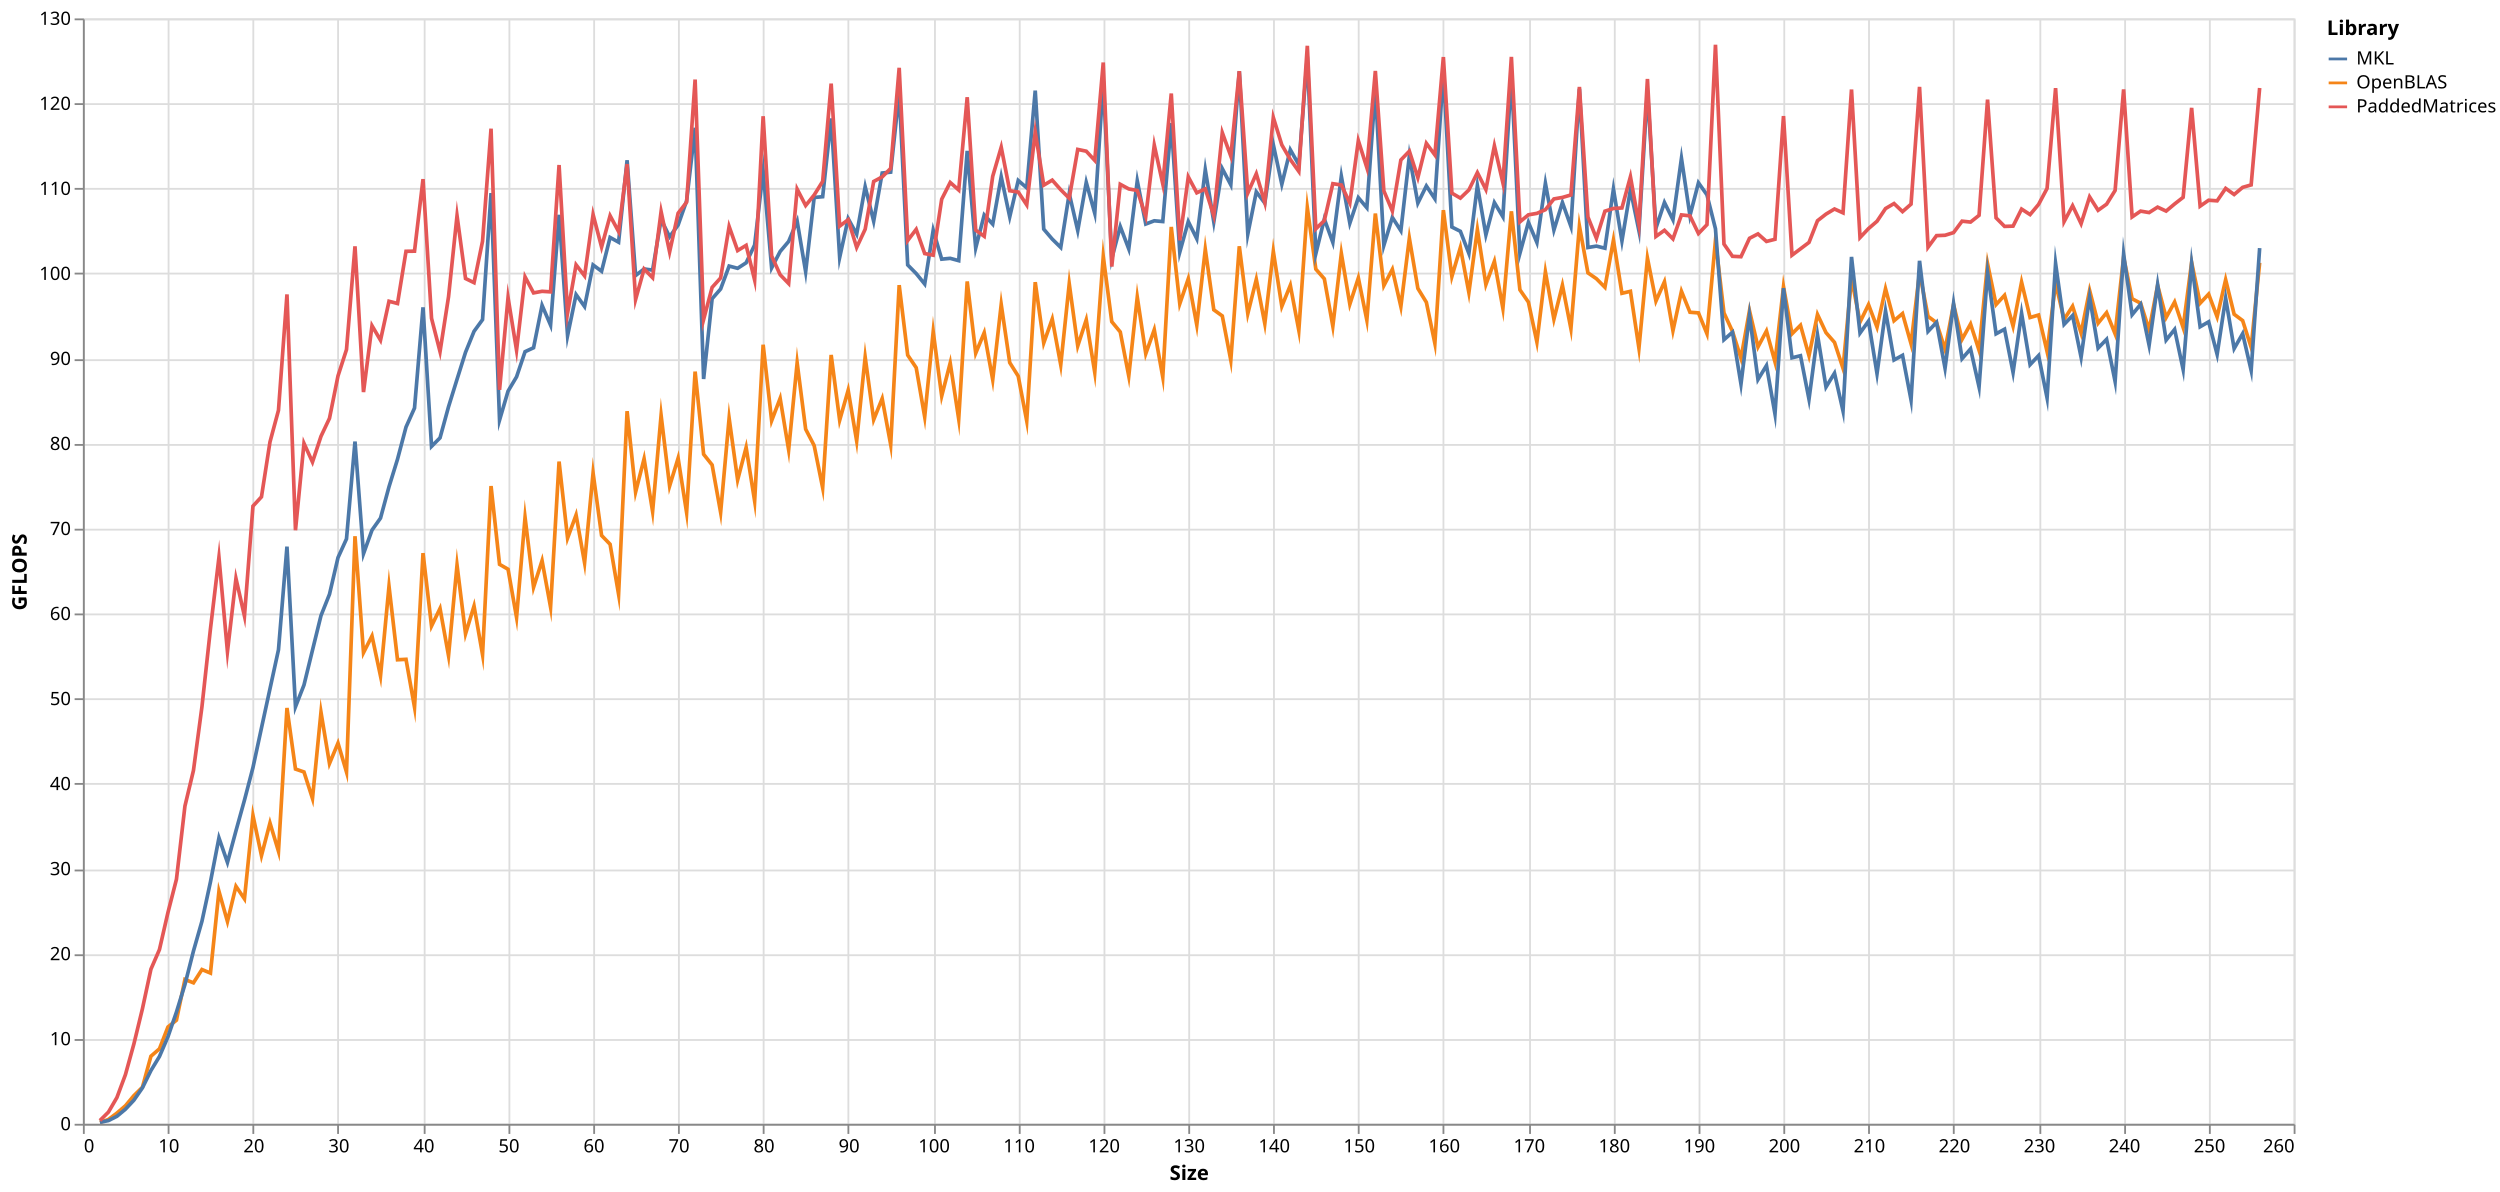
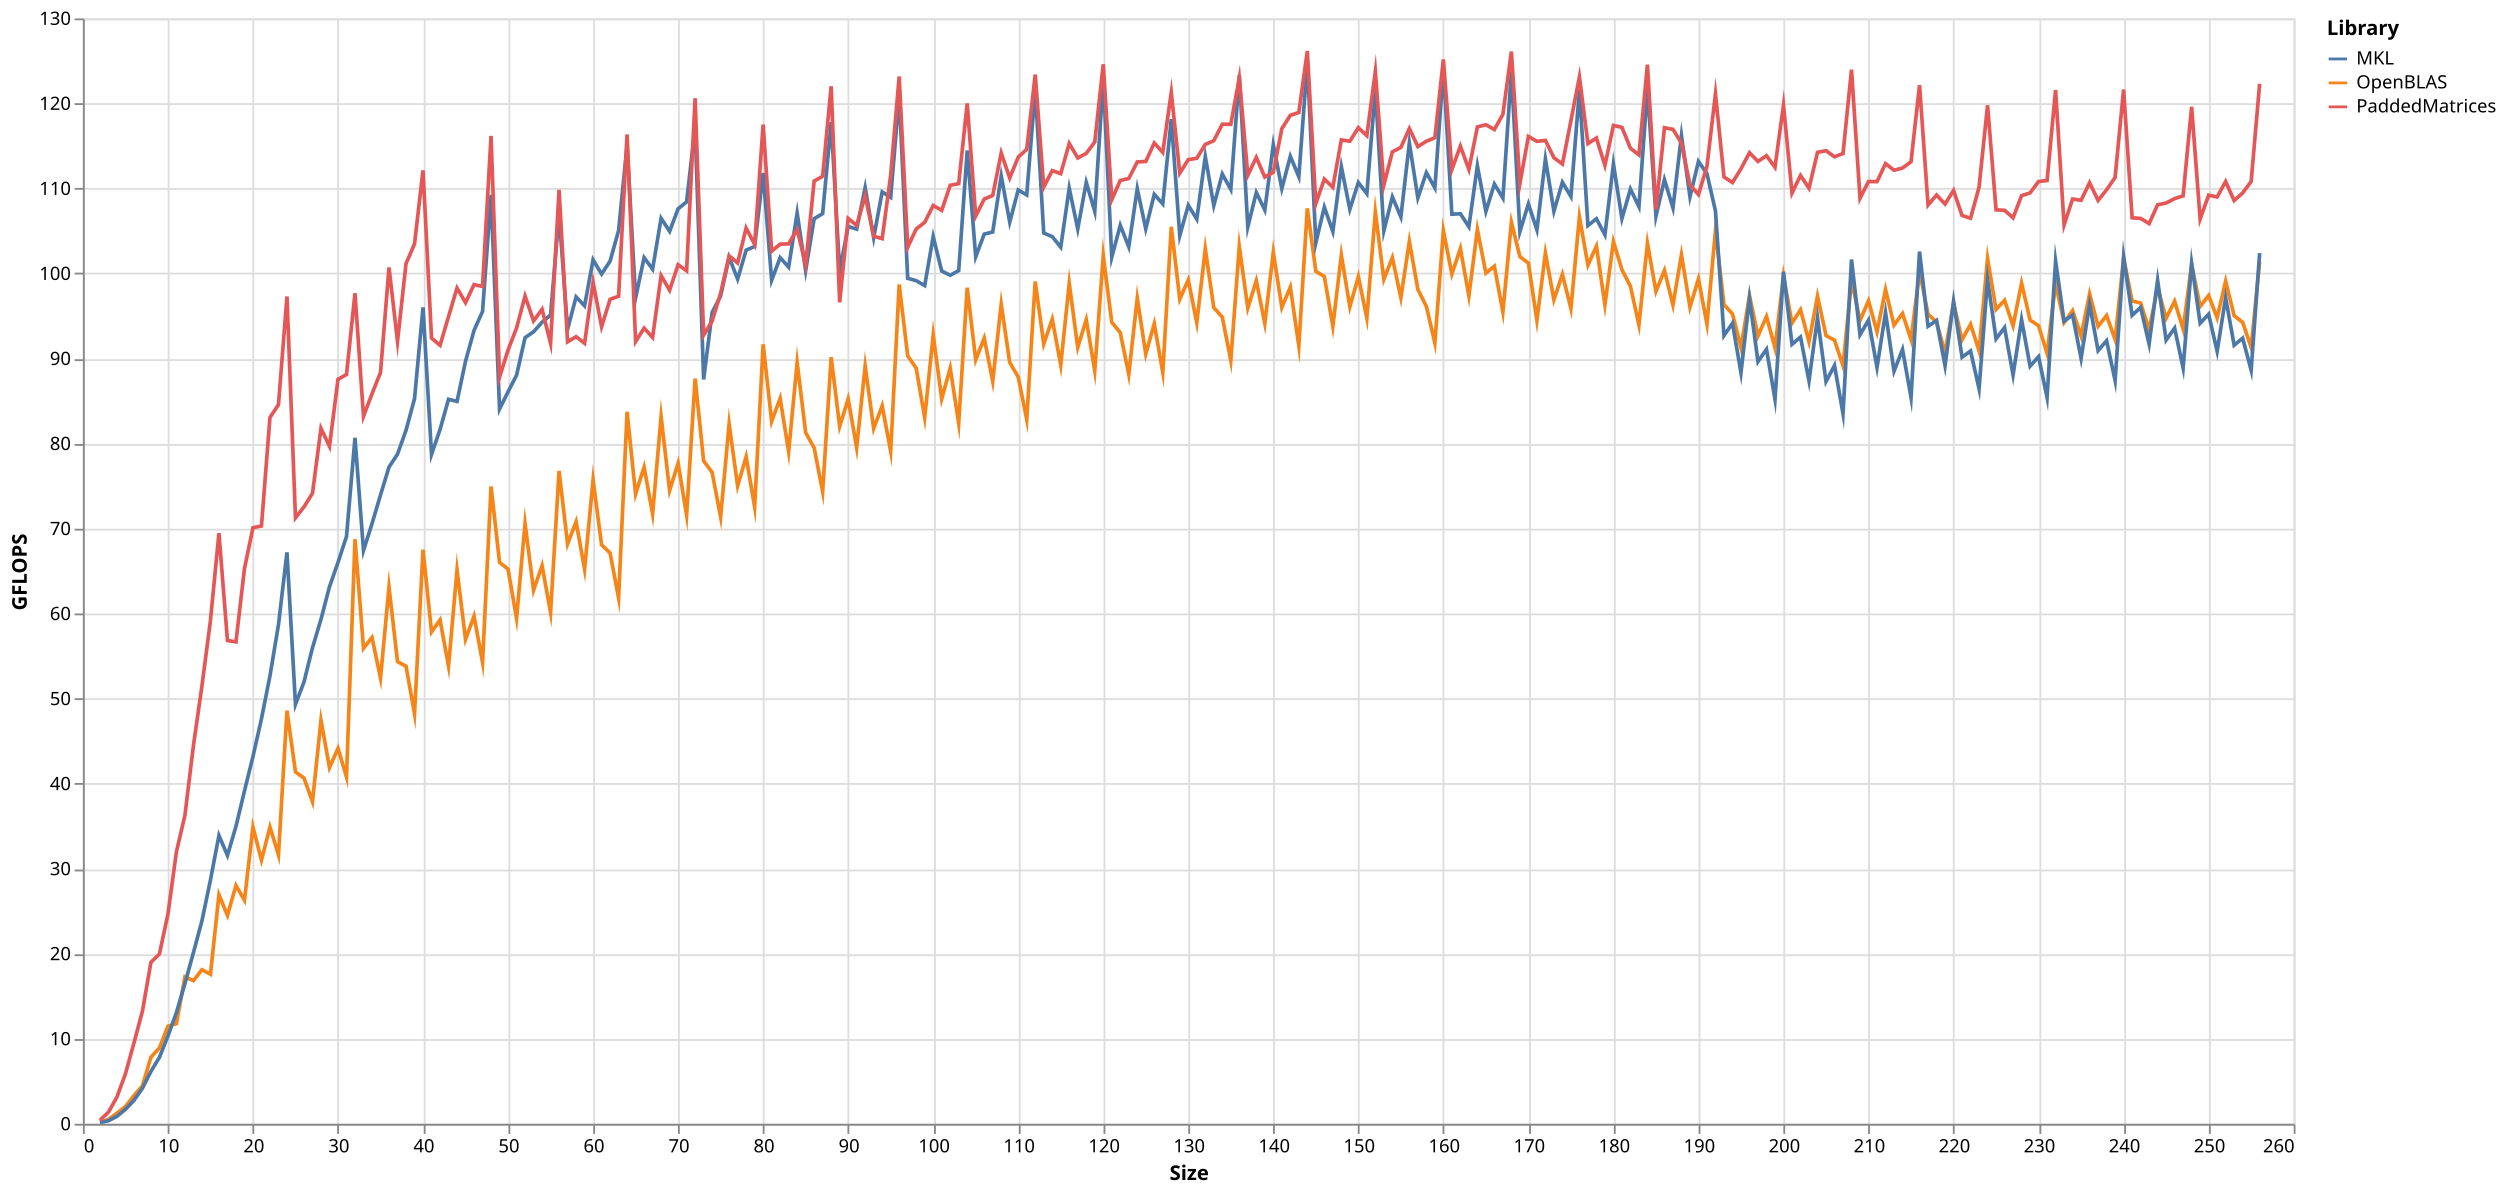
<svg xmlns="http://www.w3.org/2000/svg" class="marks" width="1357" height="647" viewBox="0 0 1357 647" version="1.1">
  <rect width="1357" height="647" fill="white" />
  <g fill="none" stroke-miterlimit="10" transform="translate(45,10)">
    <g class="mark-group role-frame root" role="graphics-object" aria-roledescription="group mark container">
      <g transform="translate(0,0)">
        <path class="background" aria-hidden="true" d="M0.5,0.5h1200v600h-1200Z" stroke="#ddd" />
        <g>
          <g class="mark-group role-axis" aria-hidden="true">
            <g transform="translate(0.5,600.5)">
              <path class="background" aria-hidden="true" d="M0,0h0v0h0Z" pointer-events="none" />
              <g>
                <g class="mark-rule role-axis-grid" pointer-events="none">
                  <line transform="translate(0,-600)" x2="0" y2="600" stroke="#ddd" stroke-width="1" opacity="1" />
                  <line transform="translate(46,-600)" x2="0" y2="600" stroke="#ddd" stroke-width="1" opacity="1" />
                  <line transform="translate(92,-600)" x2="0" y2="600" stroke="#ddd" stroke-width="1" opacity="1" />
                  <line transform="translate(138,-600)" x2="0" y2="600" stroke="#ddd" stroke-width="1" opacity="1" />
                  <line transform="translate(185,-600)" x2="0" y2="600" stroke="#ddd" stroke-width="1" opacity="1" />
                  <line transform="translate(231,-600)" x2="0" y2="600" stroke="#ddd" stroke-width="1" opacity="1" />
                  <line transform="translate(277,-600)" x2="0" y2="600" stroke="#ddd" stroke-width="1" opacity="1" />
                  <line transform="translate(323,-600)" x2="0" y2="600" stroke="#ddd" stroke-width="1" opacity="1" />
                  <line transform="translate(369,-600)" x2="0" y2="600" stroke="#ddd" stroke-width="1" opacity="1" />
                  <line transform="translate(415,-600)" x2="0" y2="600" stroke="#ddd" stroke-width="1" opacity="1" />
                  <line transform="translate(462,-600)" x2="0" y2="600" stroke="#ddd" stroke-width="1" opacity="1" />
                  <line transform="translate(508,-600)" x2="0" y2="600" stroke="#ddd" stroke-width="1" opacity="1" />
                  <line transform="translate(554,-600)" x2="0" y2="600" stroke="#ddd" stroke-width="1" opacity="1" />
                  <line transform="translate(600,-600)" x2="0" y2="600" stroke="#ddd" stroke-width="1" opacity="1" />
                  <line transform="translate(646,-600)" x2="0" y2="600" stroke="#ddd" stroke-width="1" opacity="1" />
                  <line transform="translate(692,-600)" x2="0" y2="600" stroke="#ddd" stroke-width="1" opacity="1" />
                  <line transform="translate(738,-600)" x2="0" y2="600" stroke="#ddd" stroke-width="1" opacity="1" />
                  <line transform="translate(785,-600)" x2="0" y2="600" stroke="#ddd" stroke-width="1" opacity="1" />
                  <line transform="translate(831,-600)" x2="0" y2="600" stroke="#ddd" stroke-width="1" opacity="1" />
                  <line transform="translate(877,-600)" x2="0" y2="600" stroke="#ddd" stroke-width="1" opacity="1" />
                  <line transform="translate(923,-600)" x2="0" y2="600" stroke="#ddd" stroke-width="1" opacity="1" />
                  <line transform="translate(969,-600)" x2="0" y2="600" stroke="#ddd" stroke-width="1" opacity="1" />
                  <line transform="translate(1015,-600)" x2="0" y2="600" stroke="#ddd" stroke-width="1" opacity="1" />
                  <line transform="translate(1062,-600)" x2="0" y2="600" stroke="#ddd" stroke-width="1" opacity="1" />
                  <line transform="translate(1108,-600)" x2="0" y2="600" stroke="#ddd" stroke-width="1" opacity="1" />
                  <line transform="translate(1154,-600)" x2="0" y2="600" stroke="#ddd" stroke-width="1" opacity="1" />
                  <line transform="translate(1200,-600)" x2="0" y2="600" stroke="#ddd" stroke-width="1" opacity="1" />
                </g>
              </g>
              <path class="foreground" aria-hidden="true" d="" pointer-events="none" display="none" />
            </g>
          </g>
          <g class="mark-group role-axis" aria-hidden="true">
            <g transform="translate(0.5,0.5)">
              <path class="background" aria-hidden="true" d="M0,0h0v0h0Z" pointer-events="none" />
              <g>
                <g class="mark-rule role-axis-grid" pointer-events="none">
                  <line transform="translate(0,600)" x2="1200" y2="0" stroke="#ddd" stroke-width="1" opacity="1" />
                  <line transform="translate(0,554)" x2="1200" y2="0" stroke="#ddd" stroke-width="1" opacity="1" />
                  <line transform="translate(0,508)" x2="1200" y2="0" stroke="#ddd" stroke-width="1" opacity="1" />
                  <line transform="translate(0,462)" x2="1200" y2="0" stroke="#ddd" stroke-width="1" opacity="1" />
                  <line transform="translate(0,415)" x2="1200" y2="0" stroke="#ddd" stroke-width="1" opacity="1" />
                  <line transform="translate(0,369)" x2="1200" y2="0" stroke="#ddd" stroke-width="1" opacity="1" />
                  <line transform="translate(0,323)" x2="1200" y2="0" stroke="#ddd" stroke-width="1" opacity="1" />
                  <line transform="translate(0,277)" x2="1200" y2="0" stroke="#ddd" stroke-width="1" opacity="1" />
                  <line transform="translate(0,231)" x2="1200" y2="0" stroke="#ddd" stroke-width="1" opacity="1" />
                  <line transform="translate(0,185)" x2="1200" y2="0" stroke="#ddd" stroke-width="1" opacity="1" />
                  <line transform="translate(0,138)" x2="1200" y2="0" stroke="#ddd" stroke-width="1" opacity="1" />
                  <line transform="translate(0,92)" x2="1200" y2="0" stroke="#ddd" stroke-width="1" opacity="1" />
                  <line transform="translate(0,46)" x2="1200" y2="0" stroke="#ddd" stroke-width="1" opacity="1" />
                  <line transform="translate(0,0)" x2="1200" y2="0" stroke="#ddd" stroke-width="1" opacity="1" />
                </g>
              </g>
              <path class="foreground" aria-hidden="true" d="" pointer-events="none" display="none" />
            </g>
          </g>
          <g class="mark-group role-axis" role="graphics-symbol" aria-roledescription="axis" aria-label="X-axis titled 'Size' for a linear scale with values from 0 to 260">
            <g transform="translate(0.5,600.5)">
              <path class="background" aria-hidden="true" d="M0,0h0v0h0Z" pointer-events="none" />
              <g>
                <g class="mark-rule role-axis-tick" pointer-events="none">
                  <line transform="translate(0,0)" x2="0" y2="5" stroke="#888" stroke-width="1" opacity="1" />
                  <line transform="translate(46,0)" x2="0" y2="5" stroke="#888" stroke-width="1" opacity="1" />
                  <line transform="translate(92,0)" x2="0" y2="5" stroke="#888" stroke-width="1" opacity="1" />
                  <line transform="translate(138,0)" x2="0" y2="5" stroke="#888" stroke-width="1" opacity="1" />
                  <line transform="translate(185,0)" x2="0" y2="5" stroke="#888" stroke-width="1" opacity="1" />
                  <line transform="translate(231,0)" x2="0" y2="5" stroke="#888" stroke-width="1" opacity="1" />
                  <line transform="translate(277,0)" x2="0" y2="5" stroke="#888" stroke-width="1" opacity="1" />
                  <line transform="translate(323,0)" x2="0" y2="5" stroke="#888" stroke-width="1" opacity="1" />
                  <line transform="translate(369,0)" x2="0" y2="5" stroke="#888" stroke-width="1" opacity="1" />
                  <line transform="translate(415,0)" x2="0" y2="5" stroke="#888" stroke-width="1" opacity="1" />
                  <line transform="translate(462,0)" x2="0" y2="5" stroke="#888" stroke-width="1" opacity="1" />
                  <line transform="translate(508,0)" x2="0" y2="5" stroke="#888" stroke-width="1" opacity="1" />
                  <line transform="translate(554,0)" x2="0" y2="5" stroke="#888" stroke-width="1" opacity="1" />
                  <line transform="translate(600,0)" x2="0" y2="5" stroke="#888" stroke-width="1" opacity="1" />
                  <line transform="translate(646,0)" x2="0" y2="5" stroke="#888" stroke-width="1" opacity="1" />
                  <line transform="translate(692,0)" x2="0" y2="5" stroke="#888" stroke-width="1" opacity="1" />
                  <line transform="translate(738,0)" x2="0" y2="5" stroke="#888" stroke-width="1" opacity="1" />
                  <line transform="translate(785,0)" x2="0" y2="5" stroke="#888" stroke-width="1" opacity="1" />
                  <line transform="translate(831,0)" x2="0" y2="5" stroke="#888" stroke-width="1" opacity="1" />
                  <line transform="translate(877,0)" x2="0" y2="5" stroke="#888" stroke-width="1" opacity="1" />
                  <line transform="translate(923,0)" x2="0" y2="5" stroke="#888" stroke-width="1" opacity="1" />
                  <line transform="translate(969,0)" x2="0" y2="5" stroke="#888" stroke-width="1" opacity="1" />
                  <line transform="translate(1015,0)" x2="0" y2="5" stroke="#888" stroke-width="1" opacity="1" />
                  <line transform="translate(1062,0)" x2="0" y2="5" stroke="#888" stroke-width="1" opacity="1" />
                  <line transform="translate(1108,0)" x2="0" y2="5" stroke="#888" stroke-width="1" opacity="1" />
                  <line transform="translate(1154,0)" x2="0" y2="5" stroke="#888" stroke-width="1" opacity="1" />
                  <line transform="translate(1200,0)" x2="0" y2="5" stroke="#888" stroke-width="1" opacity="1" />
                </g>
                <g class="mark-text role-axis-label" pointer-events="none">
                  <text text-anchor="start" transform="translate(0,15)" font-family="sans-serif" font-size="10px" fill="#000" opacity="1">0</text>
                  <text text-anchor="middle" transform="translate(46.15385,15)" font-family="sans-serif" font-size="10px" fill="#000" opacity="1">10</text>
                  <text text-anchor="middle" transform="translate(92.30769,15)" font-family="sans-serif" font-size="10px" fill="#000" opacity="1">20</text>
                  <text text-anchor="middle" transform="translate(138.4615,15)" font-family="sans-serif" font-size="10px" fill="#000" opacity="1">30</text>
                  <text text-anchor="middle" transform="translate(184.6154,15)" font-family="sans-serif" font-size="10px" fill="#000" opacity="1">40</text>
                  <text text-anchor="middle" transform="translate(230.7692,15)" font-family="sans-serif" font-size="10px" fill="#000" opacity="1">50</text>
                  <text text-anchor="middle" transform="translate(276.9231,15)" font-family="sans-serif" font-size="10px" fill="#000" opacity="1">60</text>
                  <text text-anchor="middle" transform="translate(323.0769,15)" font-family="sans-serif" font-size="10px" fill="#000" opacity="1">70</text>
                  <text text-anchor="middle" transform="translate(369.2308,15)" font-family="sans-serif" font-size="10px" fill="#000" opacity="1">80</text>
                  <text text-anchor="middle" transform="translate(415.3846,15)" font-family="sans-serif" font-size="10px" fill="#000" opacity="1">90</text>
                  <text text-anchor="middle" transform="translate(461.5385,15)" font-family="sans-serif" font-size="10px" fill="#000" opacity="1">100</text>
                  <text text-anchor="middle" transform="translate(507.6923,15)" font-family="sans-serif" font-size="10px" fill="#000" opacity="1">110</text>
                  <text text-anchor="middle" transform="translate(553.8462,15)" font-family="sans-serif" font-size="10px" fill="#000" opacity="1">120</text>
                  <text text-anchor="middle" transform="translate(600,15)" font-family="sans-serif" font-size="10px" fill="#000" opacity="1">130</text>
                  <text text-anchor="middle" transform="translate(646.1538,15)" font-family="sans-serif" font-size="10px" fill="#000" opacity="1">140</text>
                  <text text-anchor="middle" transform="translate(692.3077,15)" font-family="sans-serif" font-size="10px" fill="#000" opacity="1">150</text>
                  <text text-anchor="middle" transform="translate(738.4615,15)" font-family="sans-serif" font-size="10px" fill="#000" opacity="1">160</text>
                  <text text-anchor="middle" transform="translate(784.6154,15)" font-family="sans-serif" font-size="10px" fill="#000" opacity="1">170</text>
                  <text text-anchor="middle" transform="translate(830.7692,15)" font-family="sans-serif" font-size="10px" fill="#000" opacity="1">180</text>
                  <text text-anchor="middle" transform="translate(876.9231,15)" font-family="sans-serif" font-size="10px" fill="#000" opacity="1">190</text>
                  <text text-anchor="middle" transform="translate(923.0769,15)" font-family="sans-serif" font-size="10px" fill="#000" opacity="1">200</text>
                  <text text-anchor="middle" transform="translate(969.2308,15)" font-family="sans-serif" font-size="10px" fill="#000" opacity="1">210</text>
                  <text text-anchor="middle" transform="translate(1015.385,15)" font-family="sans-serif" font-size="10px" fill="#000" opacity="1">220</text>
                  <text text-anchor="middle" transform="translate(1061.538,15)" font-family="sans-serif" font-size="10px" fill="#000" opacity="1">230</text>
                  <text text-anchor="middle" transform="translate(1107.692,15)" font-family="sans-serif" font-size="10px" fill="#000" opacity="1">240</text>
                  <text text-anchor="middle" transform="translate(1153.846,15)" font-family="sans-serif" font-size="10px" fill="#000" opacity="1">250</text>
                  <text text-anchor="end" transform="translate(1200,15)" font-family="sans-serif" font-size="10px" fill="#000" opacity="1">260</text>
                </g>
                <g class="mark-rule role-axis-domain" pointer-events="none">
                  <line transform="translate(0,0)" x2="1200" y2="0" stroke="#888" stroke-width="1" opacity="1" />
                </g>
                <g class="mark-text role-axis-title" pointer-events="none">
                  <text text-anchor="middle" transform="translate(600,30)" font-family="sans-serif" font-size="11px" font-weight="bold" fill="#000" opacity="1">Size</text>
                </g>
              </g>
              <path class="foreground" aria-hidden="true" d="" pointer-events="none" display="none" />
            </g>
          </g>
          <g class="mark-group role-axis" role="graphics-symbol" aria-roledescription="axis" aria-label="Y-axis titled 'GFLOPS' for a linear scale with values from 0 to 130">
            <g transform="translate(0.5,0.5)">
              <path class="background" aria-hidden="true" d="M0,0h0v0h0Z" pointer-events="none" />
              <g>
                <g class="mark-rule role-axis-tick" pointer-events="none">
                  <line transform="translate(0,600)" x2="-5" y2="0" stroke="#888" stroke-width="1" opacity="1" />
                  <line transform="translate(0,554)" x2="-5" y2="0" stroke="#888" stroke-width="1" opacity="1" />
                  <line transform="translate(0,508)" x2="-5" y2="0" stroke="#888" stroke-width="1" opacity="1" />
                  <line transform="translate(0,462)" x2="-5" y2="0" stroke="#888" stroke-width="1" opacity="1" />
                  <line transform="translate(0,415)" x2="-5" y2="0" stroke="#888" stroke-width="1" opacity="1" />
                  <line transform="translate(0,369)" x2="-5" y2="0" stroke="#888" stroke-width="1" opacity="1" />
                  <line transform="translate(0,323)" x2="-5" y2="0" stroke="#888" stroke-width="1" opacity="1" />
                  <line transform="translate(0,277)" x2="-5" y2="0" stroke="#888" stroke-width="1" opacity="1" />
                  <line transform="translate(0,231)" x2="-5" y2="0" stroke="#888" stroke-width="1" opacity="1" />
                  <line transform="translate(0,185)" x2="-5" y2="0" stroke="#888" stroke-width="1" opacity="1" />
                  <line transform="translate(0,138)" x2="-5" y2="0" stroke="#888" stroke-width="1" opacity="1" />
                  <line transform="translate(0,92)" x2="-5" y2="0" stroke="#888" stroke-width="1" opacity="1" />
                  <line transform="translate(0,46)" x2="-5" y2="0" stroke="#888" stroke-width="1" opacity="1" />
                  <line transform="translate(0,0)" x2="-5" y2="0" stroke="#888" stroke-width="1" opacity="1" />
                </g>
                <g class="mark-text role-axis-label" pointer-events="none">
                  <text text-anchor="end" transform="translate(-7,603)" font-family="sans-serif" font-size="10px" fill="#000" opacity="1">0</text>
                  <text text-anchor="end" transform="translate(-7,556.8462)" font-family="sans-serif" font-size="10px" fill="#000" opacity="1">10</text>
                  <text text-anchor="end" transform="translate(-7,510.6923)" font-family="sans-serif" font-size="10px" fill="#000" opacity="1">20</text>
                  <text text-anchor="end" transform="translate(-7,464.5385)" font-family="sans-serif" font-size="10px" fill="#000" opacity="1">30</text>
                  <text text-anchor="end" transform="translate(-7,418.3846)" font-family="sans-serif" font-size="10px" fill="#000" opacity="1">40</text>
                  <text text-anchor="end" transform="translate(-7,372.2308)" font-family="sans-serif" font-size="10px" fill="#000" opacity="1">50</text>
                  <text text-anchor="end" transform="translate(-7,326.0769)" font-family="sans-serif" font-size="10px" fill="#000" opacity="1">60</text>
                  <text text-anchor="end" transform="translate(-7,279.9231)" font-family="sans-serif" font-size="10px" fill="#000" opacity="1">70</text>
                  <text text-anchor="end" transform="translate(-7,233.7692)" font-family="sans-serif" font-size="10px" fill="#000" opacity="1">80</text>
                  <text text-anchor="end" transform="translate(-7,187.6154)" font-family="sans-serif" font-size="10px" fill="#000" opacity="1">90</text>
                  <text text-anchor="end" transform="translate(-7,141.4615)" font-family="sans-serif" font-size="10px" fill="#000" opacity="1">100</text>
                  <text text-anchor="end" transform="translate(-7,95.30769)" font-family="sans-serif" font-size="10px" fill="#000" opacity="1">110</text>
                  <text text-anchor="end" transform="translate(-7,49.15385)" font-family="sans-serif" font-size="10px" fill="#000" opacity="1">120</text>
                  <text text-anchor="end" transform="translate(-7,3)" font-family="sans-serif" font-size="10px" fill="#000" opacity="1">130</text>
                </g>
                <g class="mark-rule role-axis-domain" pointer-events="none">
                  <line transform="translate(0,600)" x2="0" y2="-600" stroke="#888" stroke-width="1" opacity="1" />
                </g>
                <g class="mark-text role-axis-title" pointer-events="none">
                  <text text-anchor="middle" transform="translate(-29,300) rotate(-90) translate(0,-2)" font-family="sans-serif" font-size="11px" font-weight="bold" fill="#000" opacity="1">GFLOPS</text>
                </g>
              </g>
              <path class="foreground" aria-hidden="true" d="" pointer-events="none" display="none" />
            </g>
          </g>
          <g class="mark-group role-scope pathgroup" role="graphics-object" aria-roledescription="group mark container">
            <g transform="translate(0,0)">
              <path class="background" aria-hidden="true" d="M0,0h1200v600h-1200Z" />
              <g>
                <g class="mark-line role-mark marks" role="graphics-object" aria-roledescription="line mark container">
-                   <path aria-label="Library: OpenBLAS; Size: 2; GFLOPS: 0.16525543632" role="graphics-symbol" aria-roledescription="line mark" d="M9.231,599.237L13.846,597.639L18.462,594.188L23.077,590.223L27.692,584.675L32.308,580.151L36.923,563.316L41.538,559.301L46.154,547.464L50.769,543.741L55.385,521.667L60,523.48L64.615,516.267L69.231,518.185L73.846,473.792L78.462,490.212L83.077,471.078L87.692,477.886L92.308,432.642L96.923,454.448L101.538,436.704L106.154,452.078L110.769,374.283L115.385,407.433L120,409.024L124.615,423.431L129.231,376.569L133.846,404.44L138.462,393.358L143.077,409.045L147.692,281.066L152.308,344.275L156.923,335.197L161.538,356.943L166.154,308.218L170.769,348.119L175.385,347.879L180,373.902L184.615,290.243L189.231,329.816L193.846,320.265L198.462,345.915L203.077,296.729L207.692,334.044L212.308,318.949L216.923,345.336L221.538,253.819L226.154,296.333L230.769,298.99L235.385,325.138L240,270.798L244.615,308.793L249.231,294.31L253.846,319.562L258.462,240.538L263.077,282.087L267.692,269.505L272.308,295.512L276.923,246.721L281.538,280.657L286.154,285.429L290.769,312.598L295.385,213.18L300,257.096L304.615,239.011L309.231,267.632L313.846,215.417L318.462,253.837L323.077,238.704L327.692,268.227L332.308,191.701L336.923,236.583L341.538,242.363L346.154,268.152L350.769,216.969L355.385,250.51L360,232.849L364.615,261.978L369.231,177.116L373.846,218.359L378.462,206.224L383.077,234.181L387.692,186.93L392.308,222.957L396.923,231.848L401.538,254.788L406.154,182.664L410.769,218.11L415.385,201.821L420,229.367L424.615,183.793L429.231,217.809L433.846,206.34L438.462,231.348L443.077,144.772L447.692,182.751L452.308,189.592L456.923,216.272L461.538,170.022L466.154,204.965L470.769,187.025L475.385,217.449L480,142.765L484.615,181.705L489.231,170.597L493.846,196.111L498.462,155.245L503.077,186.835L507.692,194.168L512.308,218.475L516.923,143.151L521.538,176.177L526.154,163.158L530.769,188.062L535.385,144.013L540,177.778L544.615,163.581L549.231,192.131L553.846,129.212L558.462,164.597L563.077,170.191L567.692,194.12L572.308,151.225L576.923,181.998L581.538,168.967L586.154,194.681L590.769,113.182L595.385,154.886L600,141.322L604.615,166.41L609.231,125.311L613.846,158.156L618.462,161.497L623.077,185.533L627.692,123.671L632.308,160.249L636.923,141.632L641.538,165.669L646.154,126.433L650.769,156.297L655.385,144.869L660,169.337L664.615,102.735L669.231,136.091L673.846,141.352L678.462,167.066L683.077,127.539L687.692,155.131L692.308,140.883L696.923,163.746L701.538,105.903L706.154,145.032L710.769,136.187L715.385,156.399L720,119.322L724.615,146.559L729.231,154.09L733.846,176.387L738.462,104.063L743.077,140.106L747.692,124.339L752.308,148.823L756.923,114.628L761.538,144.467L766.154,131.851L770.769,157.386L775.385,104.703L780,147.3L784.615,153.981L789.231,175.669L793.846,137.535L798.462,163.267L803.077,144.827L807.692,168.416L812.308,112.703L816.923,138.092L821.538,141.288L826.154,145.94L830.769,120.36L835.385,149.201L840,148.129L844.615,179.009L849.231,130.08L853.846,153.409L858.462,142.95L863.077,169.502L867.692,148.104L872.308,159.487L876.923,159.841L881.538,171.142L886.154,120.552L890.769,159.844L895.385,169.871L900,184.409L904.615,158.658L909.231,178.313L913.846,169.642L918.462,186.419L923.077,145.618L927.692,171.195L932.308,166.548L936.923,183.081L941.538,160.696L946.154,170.564L950.769,175.848L955.385,189.912L960,141.001L964.615,164.825L969.231,155.348L973.846,167.597L978.462,146.707L983.077,164.086L987.692,160.198L992.308,176.593L996.923,137.909L1001.538,161.735L1006.154,165.159L1010.769,179.714L1015.385,155.339L1020,174.192L1024.615,165.864L1029.231,180.152L1033.846,133.114L1038.462,155.314L1043.077,150.275L1047.692,167.03L1052.308,143.124L1056.923,162.352L1061.538,160.998L1066.154,180.861L1070.769,143.649L1075.385,163.398L1080,156.214L1084.615,170.741L1089.231,147.598L1093.846,165.429L1098.462,159.706L1103.077,171.19L1107.692,129.625L1112.308,152.167L1116.923,154.588L1121.538,169.076L1126.154,144.914L1130.769,162.349L1135.385,153.919L1140,167.745L1144.615,132.454L1149.231,154.578L1153.846,149.653L1158.462,161.997L1163.077,141.817L1167.692,160.578L1172.308,164.022L1176.923,178.5L1181.538,132.64" stroke="#f58518" stroke-width="2" />
+                   <path aria-label="Library: OpenBLAS; Size: 2; GFLOPS: 0.165630385933" role="graphics-symbol" aria-roledescription="line mark" d="M9.231,599.236L13.846,597.635L18.462,594.196L23.077,590.663L27.692,584.695L32.308,579.399L36.923,563.845L41.538,558.811L46.154,547.034L50.769,545.606L55.385,520.286L60,522.282L64.615,516.366L69.231,518.822L73.846,475.73L78.462,486.859L83.077,470.653L87.692,478.612L92.308,438.921L96.923,456.899L101.538,438.897L106.154,454.078L110.769,375.728L115.385,409.009L120,412.3L124.615,425.181L129.231,380.929L133.846,406.673L138.462,396.214L143.077,411.777L147.692,282.656L152.308,341.908L156.923,336.045L161.538,358.087L166.154,308.691L170.769,349.146L175.385,351.602L180,377.445L184.615,288.38L189.231,333.003L193.846,326.505L198.462,351.619L203.077,299.332L207.692,337.047L212.308,324.433L216.923,349.504L221.538,254.054L226.154,295.246L230.769,298.921L235.385,325.683L240,274.074L244.615,310.353L249.231,297.022L253.846,322.485L258.462,245.623L263.077,285.267L267.692,273.213L272.308,298.973L276.923,250.509L281.538,285.715L286.154,290.213L290.769,314.635L295.385,213.526L300,258.183L304.615,243.521L309.231,268.966L313.846,216.116L318.462,256.282L323.077,241.459L327.692,269.654L332.308,195.488L336.923,240.152L341.538,246.386L346.154,270.65L350.769,219.986L355.385,253.783L360,237.917L364.615,265.235L369.231,176.927L373.846,218.745L378.462,206.224L383.077,235.167L387.692,186.711L392.308,224.828L396.923,233.136L401.538,256.835L406.154,183.851L410.769,221.464L415.385,206.547L420,233.023L424.615,188.605L429.231,222.588L433.846,210.301L438.462,234.986L443.077,144.416L447.692,183.164L452.308,189.863L456.923,216.731L461.538,171.817L466.154,206.501L470.769,189.792L475.385,219.728L480,146.162L484.615,185.357L489.231,173.529L493.846,196.931L498.462,155.092L503.077,186.792L507.692,194.61L512.308,217.701L516.923,142.813L521.538,176.703L526.154,163.241L530.769,188.171L535.385,143.782L540,178.596L544.615,163.518L549.231,191.284L553.846,128.809L558.462,164.968L563.077,170.5L567.692,193.284L572.308,151.831L576.923,182.172L581.538,165.734L586.154,192.136L590.769,113.096L595.385,152.372L600,141.892L604.615,165.238L609.231,125.088L613.846,157.029L618.462,162.128L623.077,185.661L627.692,123.789L632.308,157.238L636.923,142.384L641.538,165.562L646.154,126.919L650.769,156.867L655.385,145.847L660,177.718L664.615,103.084L669.231,137.289L673.846,140.06L678.462,167.136L683.077,128.411L687.692,156.552L692.308,140.137L696.923,162.654L701.538,105.036L706.154,141.619L710.769,129.854L715.385,151.625L720,120.984L724.615,147.105L729.231,156.334L733.846,176.135L738.462,115.173L743.077,138.779L747.692,124.829L752.308,150.618L756.923,114.512L761.538,138.243L766.154,134.508L770.769,159.405L775.385,110.596L780,129.294L784.615,132.828L789.231,163.918L793.846,127.367L798.462,152.731L803.077,138.845L807.692,157.467L812.308,107.741L816.923,133.878L821.538,123.629L826.154,155.46L830.769,121.107L835.385,136.363L840,145.398L844.615,166.346L849.231,122.074L853.846,148.151L858.462,136.737L863.077,155.565L867.692,128.265L872.308,156.726L876.923,141.4L881.538,165.941L886.154,115.158L890.769,155.326L895.385,160.394L900,178.67L904.615,150.425L909.231,172.346L913.846,161.794L918.462,178.762L923.077,139.845L927.692,165.397L932.308,158.107L936.923,175.522L941.538,150.751L946.154,172.161L950.769,174.638L955.385,188.541L960,142.066L964.615,163.963L969.231,153.268L973.846,170.137L978.462,147.193L983.077,166.499L987.692,160.155L992.308,174.341L996.923,137.167L1001.538,160.455L1006.154,164.919L1010.769,181.457L1015.385,154.482L1020,174.461L1024.615,165.999L1029.231,180.441L1033.846,130.29L1038.462,157.952L1043.077,152.988L1047.692,166.846L1052.308,143.638L1056.923,163.699L1061.538,166.808L1066.154,181.81L1070.769,143.876L1075.385,165.088L1080,158.597L1084.615,172.369L1089.231,149.467L1093.846,167.109L1098.462,161.249L1103.077,174.352L1107.692,129.926L1112.308,153.41L1116.923,154.456L1121.538,169.006L1126.154,146.128L1130.769,162.762L1135.385,153.49L1140,168.603L1144.615,133.529L1149.231,156.332L1153.846,150.368L1158.462,162.54L1163.077,142.618L1167.692,161.367L1172.308,164.964L1176.923,178.603L1181.538,132.016" stroke="#f58518" stroke-width="2" />
                </g>
              </g>
              <path class="foreground" aria-hidden="true" d="" display="none" />
            </g>
            <g transform="translate(0,0)">
              <path class="background" aria-hidden="true" d="M0,0h1200v600h-1200Z" />
              <g>
                <g class="mark-line role-mark marks" role="graphics-object" aria-roledescription="line mark container">
-                   <path aria-label="Library: MKL; Size: 2; GFLOPS: 0.175494671005" role="graphics-symbol" aria-roledescription="line mark" d="M9.231,599.19L13.846,598.252L18.462,595.923L23.077,592.082L27.692,587.151L32.308,580.468L36.923,571.099L41.538,563.478L46.154,552.769L50.769,539.382L55.385,524.388L60,506.257L64.615,490.063L69.231,468.712L73.846,444.806L78.462,458.13L83.077,440.979L87.692,424.334L92.308,406.618L96.923,385.157L101.538,363.907L106.154,342.706L110.769,286.71L115.385,373.652L120,361.827L124.615,342.916L129.231,324.153L133.846,312.564L138.462,292.687L143.077,282.521L147.692,229.666L152.308,290.554L156.923,277.735L161.538,271.233L166.154,254.219L170.769,239.279L175.385,221.809L180,211.494L184.615,156.812L189.231,232.3L193.846,227.653L198.462,210.781L203.077,195.892L207.692,181.215L212.308,169.851L216.923,163.497L221.538,94.824L226.154,218.027L230.769,202.305L235.385,194.546L240,180.894L244.615,178.758L249.231,155.721L253.846,166.473L258.462,106.58L263.077,172.19L267.692,149.91L272.308,156.388L276.923,133.821L281.538,137.233L286.154,118.896L290.769,121.448L295.385,76.98L300,139.551L304.615,135.993L309.231,136.618L313.846,109.127L318.462,118.515L323.077,112.149L327.692,99.03L332.308,59.347L336.923,195.723L341.538,152.158L346.154,146.866L350.769,134.421L355.385,135.631L360,132.649L364.615,122.992L369.231,82.802L373.846,135.41L378.462,126.509L383.077,121.05L387.692,109.976L392.308,137.501L396.923,97.192L401.538,96.772L406.154,54.28L410.769,129.744L415.385,108.672L420,117.109L424.615,91.339L429.231,110.074L433.846,83.917L438.462,83.439L443.077,40.362L447.692,133.801L452.308,138.49L456.923,144.17L461.538,114.936L466.154,130.672L470.769,130.224L475.385,131.483L480,71.907L484.615,124.612L489.231,106.664L493.846,111.677L498.462,85.959L503.077,107.717L507.692,87.949L512.308,91.96L516.923,39.173L521.538,114.382L526.154,119.777L530.769,124.317L535.385,95.084L540,115.163L544.615,88.984L549.231,105.773L553.846,34.129L558.462,130.373L563.077,112.94L567.692,125.11L572.308,88.145L576.923,111.599L581.538,109.848L586.154,110.253L590.769,56.822L595.385,126.86L600,110.275L604.615,119.594L609.231,82.12L613.846,110.456L618.462,81.543L623.077,90.313L627.692,28.68L632.308,117.069L636.923,94.138L641.538,100.255L646.154,68.554L650.769,90.01L655.385,71.277L660,79.408L664.615,20.777L669.231,127.714L673.846,108.858L678.462,121.582L683.077,85.643L687.692,111.16L692.308,97.3L696.923,102.768L701.538,38.468L706.154,123.195L710.769,108.009L715.385,115.228L720,74.637L724.615,100.251L729.231,90.939L733.846,97.899L738.462,28.976L743.077,113.229L747.692,115.555L752.308,127.564L756.923,90.701L761.538,117.509L766.154,99.961L770.769,107.667L775.385,30.574L780,127.547L784.615,110.695L789.231,121.647L793.846,89.453L798.462,114.887L803.077,99.934L807.692,112.911L812.308,38.216L816.923,124.344L821.538,123.59L826.154,124.731L830.769,92.598L835.385,120.796L840,92.926L844.615,115.285L849.231,39.065L853.846,113.811L858.462,99.902L863.077,109.289L867.692,75.918L872.308,107.029L876.923,89.223L881.538,95.752L886.154,114.192L890.769,174.396L895.385,170.337L900,198.49L904.615,161.127L909.231,196.01L913.846,188.417L918.462,214.703L923.077,146.416L927.692,184.22L932.308,183.089L936.923,206.714L941.538,171.76L946.154,200.093L950.769,192.555L955.385,213.06L960,129.451L964.615,170.783L969.231,164.302L973.846,192.825L978.462,158.78L983.077,185.392L987.692,182.872L992.308,207.067L996.923,131.566L1001.538,169.883L1006.154,164.971L1010.769,189.855L1015.385,154.729L1020,184.717L1024.615,179.373L1029.231,200.059L1033.846,137.724L1038.462,171.19L1043.077,168.691L1047.692,192.151L1052.308,160.009L1056.923,187.953L1061.538,183.018L1066.154,206.02L1070.769,132.972L1075.385,166.085L1080,161.274L1084.615,183.927L1089.231,151.176L1093.846,178.954L1098.462,174.177L1103.077,197.07L1107.692,127.946L1112.308,160.842L1116.923,155.166L1121.538,177.416L1126.154,144.444L1130.769,174.602L1135.385,168.808L1140,190.544L1144.615,132.928L1149.231,167.355L1153.846,164.685L1158.462,182.354L1163.077,151.865L1167.692,179.211L1172.308,171.102L1176.923,191.05L1181.538,124.66" stroke="#4c78a8" stroke-width="2" />
+                   <path aria-label="Library: MKL; Size: 2; GFLOPS: 0.165450971828" role="graphics-symbol" aria-roledescription="line mark" d="M9.231,599.236L13.846,598.363L18.462,595.946L23.077,592.149L27.692,587.3L32.308,580.721L36.923,571.578L41.538,563.917L46.154,552.365L50.769,539.615L55.385,523.89L60,507.065L64.615,489.821L69.231,467.671L73.846,443.512L78.462,454.323L83.077,438.575L87.692,419.348L92.308,400.636L96.923,380.18L101.538,356.866L106.154,329.113L110.769,289.826L115.385,372.319L120,360.181L124.615,341.603L129.231,326.153L133.846,308.472L138.462,295.285L143.077,281.206L147.692,227.632L152.308,288.812L156.923,274.263L161.538,258.673L166.154,243.543L170.769,236.503L175.385,223.552L180,206.44L184.615,156.846L189.231,236.648L193.846,223.139L198.462,206.735L203.077,207.882L207.692,186.069L212.308,169.347L216.923,159.057L221.538,95.794L226.154,211.992L230.769,202.67L235.385,193.672L240,173.298L244.615,170.094L249.231,164.914L253.846,161.005L258.462,106.148L263.077,168.777L267.692,151.152L272.308,155.988L276.923,131.002L281.538,138.747L286.154,131.74L290.769,115.114L295.385,68.828L300,151.711L304.615,129.855L309.231,136.063L313.846,108.476L318.462,115.577L323.077,103.333L327.692,99.592L332.308,58.939L336.923,195.98L341.538,159.575L346.154,150.683L350.769,129.666L355.385,141.492L360,125.768L364.615,123.791L369.231,83.932L373.846,142.131L378.462,129.834L383.077,134.975L387.692,105.592L392.308,136.897L396.923,108.72L401.538,105.934L406.154,56.308L410.769,137.07L415.385,112.904L420,114.379L424.615,91.771L429.231,118.992L433.846,94.132L438.462,97.158L443.077,41.587L447.692,141.065L452.308,142.355L456.923,145.027L461.538,118.428L466.154,137.113L470.769,139.413L475.385,136.882L480,71.665L484.615,129.386L489.231,117.066L493.846,115.942L498.462,85.459L503.077,110.559L507.692,93.104L512.308,95.815L516.923,38.663L521.538,116.48L526.154,118.441L530.769,124.171L535.385,92.166L540,114.303L544.615,88.984L549.231,104.718L553.846,32.781L558.462,129.644L563.077,112.274L567.692,123.992L572.308,92.426L576.923,114.244L581.538,95.464L586.154,100.669L590.769,54.649L595.385,117.881L600,101.414L604.615,108.954L609.231,74.935L613.846,101.569L618.462,84.443L623.077,92.84L627.692,30.753L632.308,113.196L636.923,94.486L641.538,104.015L646.154,68.432L650.769,92.401L655.385,74.828L660,85.932L664.615,23.502L669.231,121.84L673.846,102.435L678.462,115.639L683.077,80.455L687.692,103.618L692.308,89.055L696.923,95.114L701.538,38.409L706.154,115.31L710.769,96.855L715.385,107.786L720,67.564L724.615,97.431L729.231,83.684L733.846,92.008L738.462,27.15L743.077,106.285L747.692,106.012L752.308,113.08L756.923,79.982L761.538,104.756L766.154,89.897L770.769,97.534L775.385,28.783L780,115.71L784.615,100.663L789.231,114.752L793.846,76.24L798.462,104.666L803.077,88.918L807.692,96.687L812.308,38.817L816.923,112.451L821.538,108.741L826.154,117.489L830.769,79.036L835.385,108.644L840,92.602L844.615,102.22L849.231,37.947L853.846,107.402L858.462,87.496L863.077,102.867L867.692,63.513L872.308,96.811L876.923,77.617L881.538,84.282L886.154,104.54L890.769,172.155L895.385,165.486L900,192.327L904.615,152.019L909.231,186.288L913.846,179.588L918.462,206.734L923.077,137.499L927.692,176.888L932.308,172.957L936.923,196.766L941.538,162.433L946.154,197.099L950.769,188.371L955.385,214.547L960,130.852L964.615,171.697L969.231,163.786L973.846,189.44L978.462,159.652L983.077,191.47L987.692,179.685L992.308,205.789L996.923,126.557L1001.538,167.126L1006.154,163.943L1010.769,188.518L1015.385,153.58L1020,183.903L1024.615,180.51L1029.231,201.071L1033.846,141.692L1038.462,173.951L1043.077,167.805L1047.692,193.525L1052.308,163.504L1056.923,188.771L1061.538,183.619L1066.154,205.798L1070.769,131.644L1075.385,164.346L1080,160.999L1084.615,184.562L1089.231,155.13L1093.846,180.318L1098.462,174.93L1103.077,196.586L1107.692,129.46L1112.308,161.179L1116.923,156.863L1121.538,176.731L1126.154,142.098L1130.769,174.607L1135.385,168.098L1140,189.762L1144.615,132.972L1149.231,165.454L1153.846,160.541L1158.462,180.677L1163.077,151.555L1167.692,177.408L1172.308,173.549L1176.923,190.953L1181.538,127.389" stroke="#4c78a8" stroke-width="2" />
                </g>
              </g>
              <path class="foreground" aria-hidden="true" d="" display="none" />
            </g>
            <g transform="translate(0,0)">
              <path class="background" aria-hidden="true" d="M0,0h1200v600h-1200Z" />
              <g>
                <g class="mark-line role-mark marks" role="graphics-object" aria-roledescription="line mark container">
-                   <path aria-label="Library: PaddedMatrices; Size: 2; GFLOPS: 0.384970592524" role="graphics-symbol" aria-roledescription="line mark" d="M9.231,598.223L13.846,593.661L18.462,585.734L23.077,573.334L27.692,556.584L32.308,537.56L36.923,516.077L41.538,505.459L46.154,485.354L50.769,467.311L55.385,427.535L60,408.234L64.615,373.615L69.231,331.366L73.846,292.497L78.462,343.697L83.077,303.987L87.692,324.408L92.308,264.707L96.923,259.69L101.538,229.913L106.154,212.717L110.769,149.8L115.385,277.809L120,230.65L124.615,240.798L129.231,226.829L133.846,217.058L138.462,194.056L143.077,179.77L147.692,123.699L152.308,202.821L156.923,166.788L161.538,174.67L166.154,153.531L170.769,154.741L175.385,126.404L180,126.332L184.615,87.224L189.231,162.783L193.846,180.873L198.462,151.07L203.077,107.075L207.692,141.18L212.308,143.429L216.923,120.95L221.538,59.84L226.154,201.601L230.769,151.517L235.385,180.101L240,140.288L244.615,148.983L249.231,148.125L253.846,148.419L258.462,79.571L263.077,159.953L267.692,133.743L272.308,139.741L276.923,106.456L281.538,124.094L286.154,107.085L290.769,115.695L295.385,79.071L300,152.542L304.615,136.02L309.231,140.732L313.846,104.842L318.462,126.736L323.077,105.736L327.692,99.744L332.308,33.179L336.923,163.413L341.538,145.997L346.154,140.865L350.769,112.931L355.385,126.003L360,123.187L364.615,142.002L369.231,53.097L373.846,128.941L378.462,139.115L383.077,143.896L387.692,92.664L392.308,101.552L396.923,95.854L401.538,88.472L406.154,35.373L410.769,112.736L415.385,109.245L420,124.308L424.615,114.43L429.231,88.507L433.846,86.027L438.462,81.408L443.077,26.811L447.692,120.563L452.308,114.478L456.923,127.63L461.538,128.513L466.154,98.128L470.769,89.032L475.385,93.13L480,42.773L484.615,114.901L489.231,118.251L493.846,85.692L498.462,69.907L503.077,93.534L507.692,94.23L512.308,101.214L516.923,61.639L521.538,90.511L526.154,87.779L530.769,92.981L535.385,97.62L540,71.108L544.615,72.067L549.231,77.062L553.846,23.931L558.462,134.703L563.077,90.046L567.692,92.548L572.308,93.405L576.923,107.449L581.538,68.77L586.154,89.824L590.769,40.753L595.385,120.447L600,85.997L604.615,94.652L609.231,92.531L613.846,107.09L618.462,62.015L623.077,74.741L627.692,28.61L632.308,94.784L636.923,84.309L641.538,99.923L646.154,53.77L650.769,68.657L655.385,76.585L660,83.037L664.615,14.862L669.231,114.221L673.846,109.721L678.462,89.702L683.077,90.417L687.692,100.206L692.308,66.343L696.923,80.981L701.538,28.519L706.154,93.617L710.769,104.538L715.385,76.848L720,72.048L724.615,86.442L729.231,67.805L733.846,74.095L738.462,20.965L743.077,94.839L747.692,97.537L752.308,93.094L756.923,83.687L761.538,92.873L766.154,69.158L770.769,89.255L775.385,20.878L780,110.421L784.615,106.606L789.231,105.811L793.846,103.816L798.462,97.98L803.077,97.168L807.692,95.83L812.308,37.191L816.923,107.791L821.538,119.372L826.154,104.622L830.769,103.158L835.385,102.878L840,85.914L844.615,111.825L849.231,32.852L853.846,118.335L858.462,115.014L863.077,119.668L867.692,106.645L872.308,107.166L876.923,116.747L881.538,111.956L886.154,14.283L890.769,122.483L895.385,129.121L900,129.345L904.615,119.357L909.231,116.96L913.846,121.053L918.462,119.883L923.077,53.004L927.692,128.519L932.308,125.055L936.923,121.583L941.538,109.813L946.154,106.214L950.769,103.436L955.385,105.532L960,38.574L964.615,118.948L969.231,114.082L973.846,110.098L978.462,103.206L983.077,100.488L987.692,104.873L992.308,100.812L996.923,37.158L1001.538,124.182L1006.154,117.902L1010.769,117.704L1015.385,116.265L1020,110.048L1024.615,110.537L1029.231,106.876L1033.846,44.062L1038.462,108.24L1043.077,112.886L1047.692,112.739L1052.308,103.488L1056.923,106.479L1061.538,100.963L1066.154,92.264L1070.769,37.849L1075.385,110.308L1080,101.652L1084.615,111.415L1089.231,96.86L1093.846,104.142L1098.462,100.828L1103.077,93.386L1107.692,38.536L1112.308,107.744L1116.923,104.592L1121.538,105.383L1126.154,102.431L1130.769,104.577L1135.385,100.705L1140,97.111L1144.615,48.55L1149.231,101.902L1153.846,98.682L1158.462,99.013L1163.077,92.257L1167.692,95.581L1172.308,91.701L1176.923,90.373L1181.538,37.761" stroke="#e45756" stroke-width="2" />
+                   <path aria-label="Library: PaddedMatrices; Size: 2; GFLOPS: 0.417596295517" role="graphics-symbol" aria-roledescription="line mark" d="M9.231,598.073L13.846,593.704L18.462,585.5L23.077,572.902L27.692,556.213L32.308,538.886L36.923,512.327L41.538,507.81L46.154,486.161L50.769,452.341L55.385,432.582L60,394.624L64.615,362.32L69.231,326.843L73.846,279.37L78.462,337.659L83.077,338.437L87.692,298.676L92.308,276.454L96.923,275.505L101.538,216.598L106.154,209.628L110.769,150.931L115.385,271.057L120,265.152L124.615,257.734L129.231,222.488L133.846,232.283L138.462,195.871L143.077,193.306L147.692,149.159L152.308,215.925L156.923,203.735L161.538,192.215L166.154,135.188L170.769,175.326L175.385,133.084L180,122.366L184.615,82.462L189.231,173.539L193.846,177.429L198.462,161.844L203.077,146.349L207.692,154.261L212.308,144.471L216.923,145.511L221.538,63.755L226.154,194.679L230.769,180.012L235.385,168.02L240,150.685L244.615,164.18L249.231,157.883L253.846,176.398L258.462,93.059L263.077,175.542L267.692,172.737L272.308,176.329L276.923,143.279L281.538,167.348L286.154,152.453L290.769,150.803L295.385,62.968L300,175.405L304.615,168.135L309.231,173.144L313.846,139.571L318.462,147.539L323.077,133.676L327.692,137.008L332.308,43.344L336.923,171.914L341.538,164.244L346.154,149.174L350.769,128.845L355.385,132.747L360,113.766L364.615,122.642L369.231,57.616L373.846,126.348L378.462,122.511L383.077,122.393L387.692,114.542L392.308,133.735L396.923,88.296L401.538,85.658L406.154,36.839L410.769,154.135L415.385,108.564L420,112.37L424.615,96.294L429.231,118.212L433.846,119.556L438.462,85.052L443.077,31.519L447.692,124.218L452.308,114.288L456.923,110.702L461.538,101.525L466.154,104.172L470.769,90.573L475.385,89.694L480,46.132L484.615,107.318L489.231,98.06L493.846,96.097L498.462,73.054L503.077,86.617L507.692,75.265L512.308,71.079L516.923,30.479L521.538,91.581L526.154,82.585L530.769,84.264L535.385,67.858L540,75.759L544.615,73.241L549.231,67.083L553.846,24.907L558.462,98.409L563.077,87.974L567.692,86.894L572.308,77.911L576.923,77.637L581.538,67.606L586.154,72.738L590.769,40.203L595.385,83.982L600,76.645L604.615,75.917L609.231,68.388L613.846,66.369L618.462,57.401L623.077,57.476L627.692,32.298L632.308,85.118L636.923,75.433L641.538,86.136L646.154,83.488L650.769,59.873L655.385,52.595L660,51.067L664.615,17.68L669.231,100.485L673.846,87.194L678.462,91.665L683.077,65.944L687.692,66.639L692.308,59.322L696.923,63.656L701.538,28.71L706.154,90.464L710.769,72.415L715.385,70.024L720,59.767L724.615,69.589L729.231,66.659L733.846,64.764L738.462,22.239L743.077,82.014L747.692,69.291L752.308,81.973L756.923,58.889L761.538,57.73L766.154,60.317L770.769,52.08L775.385,17.998L780,89.567L784.615,64.034L789.231,66.709L793.846,66.21L798.462,75.629L803.077,79.035L807.692,55.577L812.308,31.745L816.923,67.957L821.538,64.901L826.154,79.797L830.769,58.079L835.385,59.124L840,70.485L844.615,74.079L849.231,25.101L853.846,103.708L858.462,59.324L863.077,60.206L867.692,67.681L872.308,90.43L876.923,95.596L881.538,80.298L886.154,40.942L890.769,86.039L895.385,89.1L900,81.615L904.615,72.892L909.231,77.619L913.846,74.516L918.462,80.778L923.077,47.052L927.692,94.774L932.308,85.225L936.923,92.179L941.538,72.687L946.154,71.789L950.769,75.108L955.385,73.323L960,27.812L964.615,97.638L969.231,88.517L973.846,88.599L978.462,78.809L983.077,82.413L987.692,81.215L992.308,77.792L996.923,36.196L1001.538,101.325L1006.154,95.862L1010.769,100.749L1015.385,93.368L1020,106.984L1024.615,108.462L1029.231,91.613L1033.846,47.143L1038.462,103.901L1043.077,104.163L1047.692,108.216L1052.308,96.199L1056.923,94.714L1061.538,88.522L1066.154,88.006L1070.769,38.865L1075.385,112.088L1080,98.05L1084.615,98.7L1089.231,89.182L1093.846,98.787L1098.462,92.992L1103.077,86.34L1107.692,38.603L1112.308,108.212L1116.923,108.554L1121.538,111.366L1126.154,101.159L1130.769,100.198L1135.385,97.81L1140,96.301L1144.615,47.949L1149.231,108.898L1153.846,95.963L1158.462,96.909L1163.077,88.509L1167.692,98.858L1172.308,94.718L1176.923,88.523L1181.538,35.463" stroke="#e45756" stroke-width="2" />
                </g>
              </g>
              <path class="foreground" aria-hidden="true" d="" display="none" />
            </g>
          </g>
          <g class="mark-group role-legend" role="graphics-symbol" aria-roledescription="legend" aria-label="Symbol legend titled 'Library' for stroke color with 3 values: MKL, OpenBLAS, PaddedMatrices">
            <g transform="translate(1218,0)">
              <path class="background" aria-hidden="true" d="M0,0h89v53h-89Z" pointer-events="none" />
              <g>
                <g class="mark-group role-legend-entry">
                  <g transform="translate(0,16)">
                    <path class="background" aria-hidden="true" d="M0,0h0v0h0Z" pointer-events="none" />
                    <g>
                      <g class="mark-group role-scope" role="graphics-object" aria-roledescription="group mark container">
                        <g transform="translate(0,0)">
                          <path class="background" aria-hidden="true" d="M0,0h89v11h-89Z" pointer-events="none" opacity="1" />
                          <g>
                            <g class="mark-symbol role-legend-symbol" pointer-events="none">
                              <path transform="translate(6,6)" d="M-5,0L5,0" stroke="#4c78a8" stroke-width="1.5" opacity="1" />
                            </g>
                            <g class="mark-text role-legend-label" pointer-events="none">
                              <text text-anchor="start" transform="translate(16,9)" font-family="sans-serif" font-size="10px" fill="#000" opacity="1">MKL</text>
                            </g>
                          </g>
                          <path class="foreground" aria-hidden="true" d="" pointer-events="none" display="none" />
                        </g>
                        <g transform="translate(0,13)">
                          <path class="background" aria-hidden="true" d="M0,0h89v11h-89Z" pointer-events="none" opacity="1" />
                          <g>
                            <g class="mark-symbol role-legend-symbol" pointer-events="none">
                              <path transform="translate(6,6)" d="M-5,0L5,0" stroke="#f58518" stroke-width="1.5" opacity="1" />
                            </g>
                            <g class="mark-text role-legend-label" pointer-events="none">
                              <text text-anchor="start" transform="translate(16,9)" font-family="sans-serif" font-size="10px" fill="#000" opacity="1">OpenBLAS</text>
                            </g>
                          </g>
                          <path class="foreground" aria-hidden="true" d="" pointer-events="none" display="none" />
                        </g>
                        <g transform="translate(0,26)">
                          <path class="background" aria-hidden="true" d="M0,0h89v11h-89Z" pointer-events="none" opacity="1" />
                          <g>
                            <g class="mark-symbol role-legend-symbol" pointer-events="none">
                              <path transform="translate(6,6)" d="M-5,0L5,0" stroke="#e45756" stroke-width="1.5" opacity="1" />
                            </g>
                            <g class="mark-text role-legend-label" pointer-events="none">
                              <text text-anchor="start" transform="translate(16,9)" font-family="sans-serif" font-size="10px" fill="#000" opacity="1">PaddedMatrices</text>
                            </g>
                          </g>
                          <path class="foreground" aria-hidden="true" d="" pointer-events="none" display="none" />
                        </g>
                      </g>
                    </g>
                    <path class="foreground" aria-hidden="true" d="" pointer-events="none" display="none" />
                  </g>
                </g>
                <g class="mark-text role-legend-title" pointer-events="none">
                  <text text-anchor="start" transform="translate(0,9)" font-family="sans-serif" font-size="11px" font-weight="bold" fill="#000" opacity="1">Library</text>
                </g>
              </g>
              <path class="foreground" aria-hidden="true" d="" pointer-events="none" display="none" />
            </g>
          </g>
        </g>
        <path class="foreground" aria-hidden="true" d="" display="none" />
      </g>
    </g>
  </g>
</svg>
